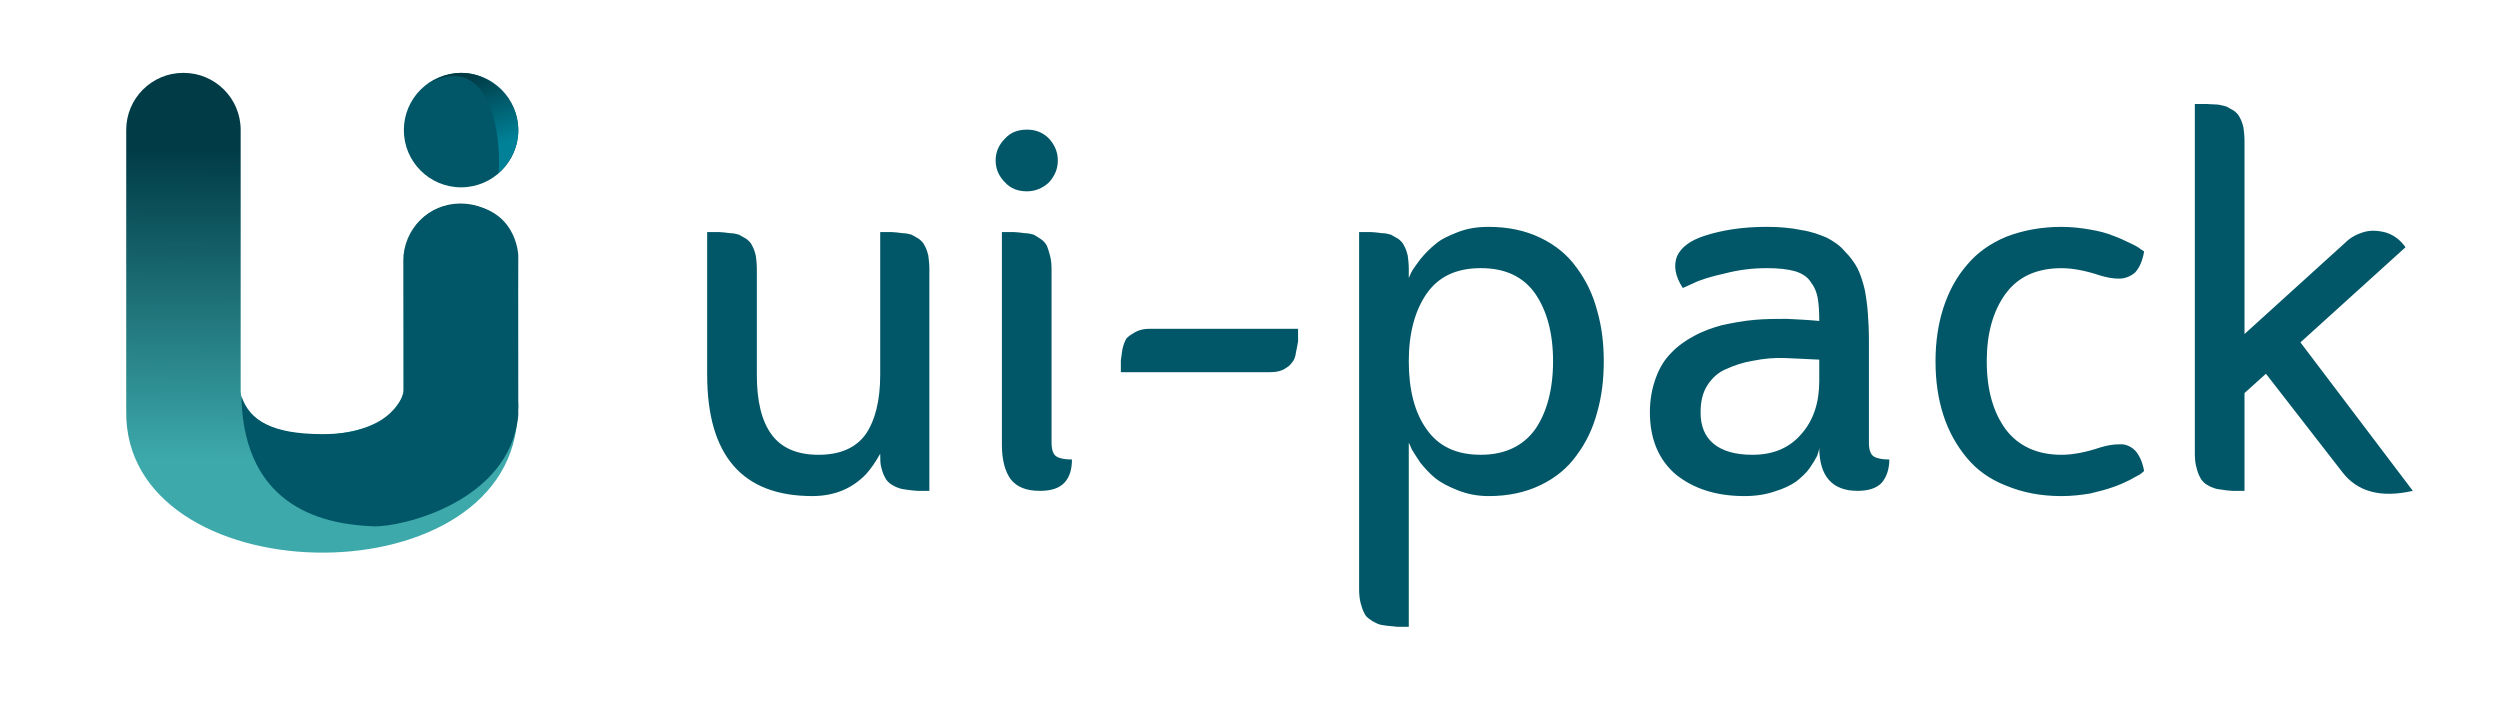
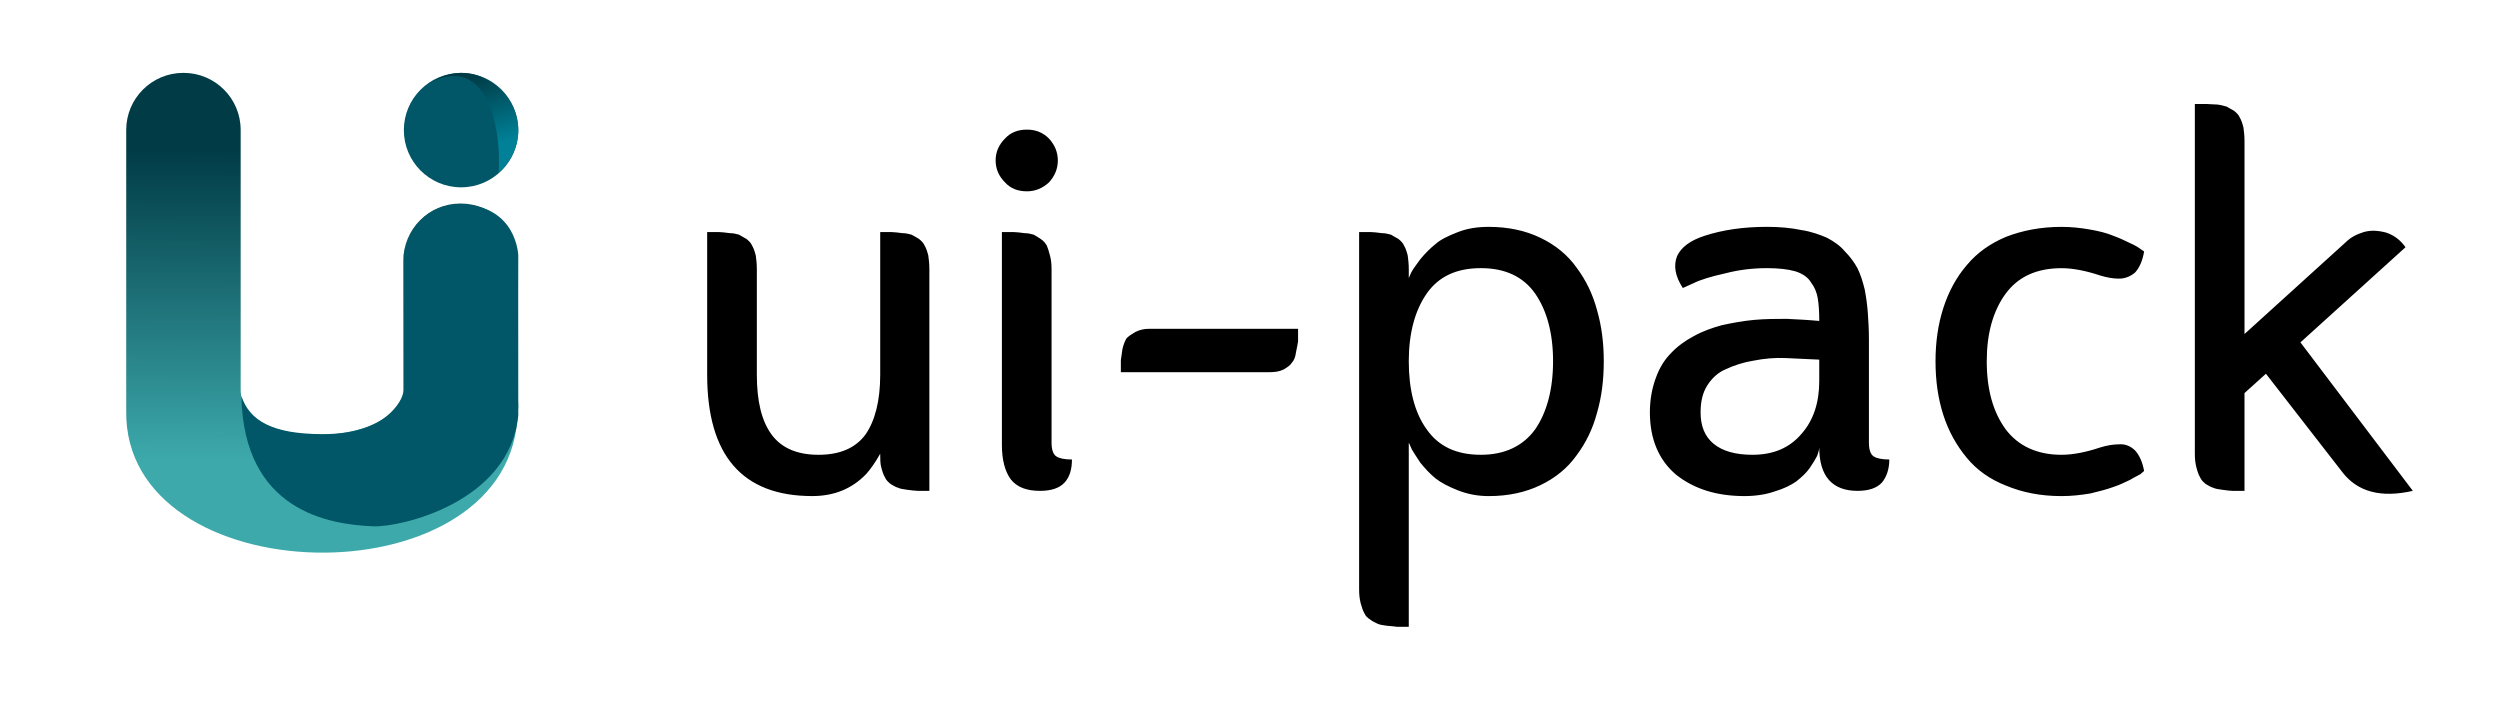
<svg xmlns="http://www.w3.org/2000/svg" fill-rule="evenodd" stroke-linejoin="round" stroke-miterlimit="2" clip-rule="evenodd" viewBox="0 0 329 94">
+   <style>
+   svg{
+     color: #000;
+   }
+   @media(prefers-color-scheme: dark) {
+     svg{
+       color: #d9d9d9;
+     }
+   }
+   </style>
  <path fill="none" d="M0 0h328.374v93.172H0z" />
  <path fill="url(#_Linear1)" d="M461.875 291.942c0-23.942 19.437-43.379 43.378-43.379h.311c23.941 0 43.378 19.437 43.378 43.379v105.941c.509 3.408.524 6.363 0 8.481v1.084c0 1.985-.133 3.939-.392 5.855-10.707 138.811-299.581 132.324-297.492-7.113V192.552c0-23.942 19.437-43.379 43.378-43.379h.311c23.941 0 43.378 19.437 43.378 43.379v197.737c.231 47.812 121.551 43.686 123.75-.182v-98.165z" transform="matrix(.17299 0 0 .17299 -26.82011 -16.21465)" />
  <circle cx="505.408" cy="199.361" r="43.534" fill="#015767" transform="matrix(.17299 0 0 .17299 -26.75313 -17.36577)" />
  <path fill="#015767" d="M31.765 52.11c.29 15.15 11.513 16.915 17.366 17.153 3.58.145 17.938-3.149 19.075-14.583-.026-14.924 0-21.037 0-21.037s-.138-6.541-7.531-6.773c-6.603 0-7.531 6.613-7.531 6.613v18.059c.007.09-1.285 5.64-10.77 5.591-6.544-.034-9.506-1.732-10.609-5.022z" />
  <path fill="url(#_Linear2)" d="M536.393 120.512c-49.664-12.506-45.037 47.959-34.556 79.066 0 0-23.931-10.574-23.931-38.534 0-17.774 18.759-53.685 58.487-40.532z" transform="matrix(-.16739 .04365 .04365 .16739 140.9165 -32.5764)" />
  <g>
-     <path fill="#015767" fill-rule="nonzero" d="M99.6 35.427v13.897c0 3.44.619 6.054 1.926 7.843 1.307 1.789 3.371 2.683 6.192 2.683 2.821 0 4.885-.894 6.192-2.683 1.238-1.789 1.926-4.403 1.926-7.843V30.542h1.514c.344 0 .826.069 1.376.138.55 0 .963.138 1.238.206.275.138.619.344.963.55.344.275.619.55.757.894.206.344.344.757.482 1.307.069.482.138 1.101.138 1.789v29.17h-1.514c-.344 0-.826-.069-1.376-.138-.55-.069-.963-.138-1.238-.275-.275-.069-.619-.275-.963-.482-.344-.275-.619-.55-.757-.894-.206-.344-.344-.757-.482-1.307-.138-.482-.138-1.101-.138-1.789-.619 1.101-1.238 1.995-1.858 2.683-1.858 1.926-4.197 2.889-7.086 2.889-9.219 0-13.828-5.366-13.828-15.961V30.542h1.582c.344 0 .826.069 1.376.138.55 0 .963.138 1.238.206.275.138.55.344.963.55.344.275.619.55.757.894.206.344.344.757.482 1.307.069.482.138 1.101.138 1.789zM131.85 58.543V30.542h1.582c.344 0 .826.069 1.376.138.55 0 .963.138 1.238.206.275.138.55.344.894.55.413.275.619.55.826.894.138.344.275.757.413 1.307.138.482.206 1.101.206 1.789v22.841c0 .894.206 1.514.619 1.789.413.275 1.101.413 2.064.413 0 1.238-.275 2.27-.963 3.027-.688.757-1.789 1.101-3.233 1.101-1.789 0-3.027-.482-3.853-1.514-.757-1.032-1.17-2.545-1.17-4.541zm.413-34.536c-.826-.826-1.238-1.789-1.238-2.889 0-1.101.413-2.064 1.238-2.889.757-.826 1.72-1.17 2.889-1.17 1.101 0 2.064.344 2.889 1.17.757.826 1.17 1.789 1.17 2.889 0 1.101-.413 2.064-1.17 2.889-.826.757-1.789 1.17-2.889 1.17-1.17 0-2.133-.344-2.889-1.17zM167.042 48.98h-19.538v-1.582c.069-.413.138-.894.206-1.445.138-.619.344-1.101.55-1.445.275-.275.688-.55 1.17-.826.55-.275 1.101-.413 1.858-.413h19.538v1.651c-.069.344-.138.894-.275 1.445-.069.619-.275 1.101-.55 1.376-.206.344-.619.619-1.101.894-.55.275-1.17.344-1.858.344zM185.395 36.596c.138-.275.206-.55.413-.894.138-.275.55-.826 1.101-1.582.619-.757 1.307-1.445 1.995-1.995.688-.619 1.72-1.101 2.958-1.582 1.238-.482 2.545-.688 4.059-.688 2.545 0 4.816.482 6.811 1.445 1.995.963 3.577 2.27 4.747 3.921 1.238 1.651 2.133 3.509 2.683 5.573.619 2.133.894 4.334.894 6.742 0 2.477-.275 4.678-.894 6.811-.55 2.064-1.445 3.921-2.683 5.573-1.17 1.651-2.752 2.958-4.747 3.921-1.995.963-4.265 1.445-6.811 1.445-1.514 0-2.821-.275-4.059-.757-1.238-.482-2.27-1.032-2.958-1.582-.757-.619-1.376-1.307-1.995-2.064-.55-.826-.894-1.376-1.101-1.72-.206-.413-.275-.688-.413-.894v24.217h-1.582c-.344-.069-.757-.069-1.307-.138-.55-.069-.963-.138-1.238-.275-.275-.138-.619-.275-.963-.55-.344-.206-.619-.482-.757-.826-.206-.344-.344-.826-.482-1.307-.138-.55-.206-1.101-.206-1.858V30.542h1.582c.344 0 .826.069 1.376.138.55 0 .963.138 1.238.206.275.138.55.344.963.55.344.275.619.55.757.894.206.344.344.757.482 1.307.069.482.138 1.101.138 1.789v1.17zm2.339 19.882c1.582 2.27 3.921 3.371 7.155 3.371 3.165 0 5.573-1.17 7.155-3.371 1.514-2.202 2.339-5.229 2.339-8.944s-.826-6.673-2.339-8.875c-1.582-2.27-3.99-3.371-7.155-3.371-3.233 0-5.573 1.101-7.155 3.371-1.514 2.202-2.339 5.16-2.339 8.875 0 3.715.757 6.742 2.339 8.944zM245.95 44.714v13.553c0 .894.206 1.514.619 1.789.413.275 1.101.413 2.064.413 0 1.238-.344 2.27-.963 3.027-.688.757-1.789 1.101-3.233 1.101-3.302 0-5.022-1.926-5.022-5.71 0 .275-.138.688-.275 1.101-.206.413-.55.963-.963 1.582-.482.688-1.101 1.238-1.789 1.789-.688.482-1.651.963-2.821 1.307-1.17.413-2.545.619-3.99.619-3.715 0-6.673-.963-9.012-2.821-2.27-1.926-3.44-4.678-3.44-8.187 0-1.651.275-3.165.757-4.472.482-1.376 1.17-2.477 1.995-3.302.826-.894 1.858-1.651 3.027-2.27 1.238-.688 2.477-1.101 3.715-1.445 1.307-.275 2.683-.55 4.197-.688 1.514-.138 2.958-.138 4.334-.138 1.376.069 2.821.138 4.265.275 0-1.238-.069-2.27-.206-3.027-.138-.757-.413-1.445-.894-2.064-.413-.688-1.17-1.17-2.064-1.445-.963-.275-2.202-.413-3.715-.413-1.858 0-3.646.206-5.504.688-1.858.413-3.233.826-4.197 1.307l-1.376.619c-1.032-1.582-1.238-2.958-.757-4.197.55-1.17 1.72-2.064 3.646-2.683 2.339-.757 5.022-1.17 8.187-1.17 1.651 0 3.165.138 4.472.413 1.376.206 2.477.619 3.44 1.032.894.482 1.72 1.032 2.339 1.789.688.688 1.238 1.445 1.651 2.202.413.826.688 1.72.963 2.821.206 1.101.344 2.133.413 3.165.069.963.138 2.133.138 3.44zm-22.153 9.563c0 1.789.55 3.165 1.72 4.128 1.17.963 2.889 1.445 5.091 1.445 2.752 0 4.885-.894 6.467-2.752 1.582-1.789 2.339-4.128 2.339-6.949v-2.821c-1.445-.069-2.958-.138-4.403-.206-1.445-.069-2.889.069-4.265.344-1.307.206-2.545.619-3.577 1.101-1.032.413-1.858 1.17-2.477 2.133-.619.963-.894 2.133-.894 3.577zM263.933 38.66c-1.651 2.27-2.477 5.229-2.477 8.875 0 3.715.826 6.673 2.477 8.944 1.651 2.202 4.128 3.371 7.361 3.371 1.514 0 3.233-.344 5.091-.963.894-.275 1.72-.413 2.477-.413.757-.069 1.514.206 2.133.826.55.619.963 1.514 1.17 2.683-.138.138-.275.206-.482.413-.206.138-.688.344-1.376.757-.688.344-1.445.688-2.27.963-.757.275-1.789.55-2.958.826-1.238.206-2.477.344-3.784.344-2.752 0-5.16-.482-7.293-1.376-2.133-.826-3.853-2.064-5.16-3.646-1.376-1.651-2.408-3.509-3.096-5.641-.688-2.133-1.032-4.472-1.032-7.086 0-2.545.344-4.885 1.032-7.017.688-2.133 1.72-4.059 3.096-5.641 1.307-1.582 3.027-2.821 5.16-3.715 2.133-.826 4.541-1.307 7.293-1.307 1.307 0 2.545.138 3.715.344 1.238.206 2.27.482 3.096.826.757.275 1.514.619 2.202.963.619.275 1.101.55 1.445.826l.413.275c-.206 1.238-.619 2.133-1.17 2.752-.619.55-1.376.826-2.133.826-.757 0-1.582-.138-2.477-.413-1.858-.619-3.577-.963-5.091-.963-3.233 0-5.71 1.101-7.361 3.371zM295.376 64.597h-1.582c-.344 0-.757-.069-1.307-.138-.55-.069-.963-.138-1.238-.275-.275-.069-.619-.275-.963-.482-.344-.275-.619-.55-.757-.894-.206-.344-.344-.757-.482-1.307-.138-.482-.206-1.101-.206-1.789V13.687h1.582c.344 0 .826.069 1.376.069.55.069.963.206 1.238.275.275.138.55.344.963.55.344.275.619.55.757.894.206.344.344.757.482 1.307.069.482.138 1.101.138 1.789v25.386l13.278-12.04c.688-.688 1.514-1.101 2.408-1.376.963-.275 1.926-.206 2.958.069 1.032.344 1.858.963 2.545 1.926l-13.828 12.521 14.791 19.538c-4.197.963-7.293.138-9.288-2.477l-10.044-12.934-2.821 2.545v12.865z" />
+     <path fill="currentColor" fill-rule="nonzero" d="M99.6 35.427v13.897c0 3.44.619 6.054 1.926 7.843 1.307 1.789 3.371 2.683 6.192 2.683 2.821 0 4.885-.894 6.192-2.683 1.238-1.789 1.926-4.403 1.926-7.843V30.542h1.514c.344 0 .826.069 1.376.138.55 0 .963.138 1.238.206.275.138.619.344.963.55.344.275.619.55.757.894.206.344.344.757.482 1.307.069.482.138 1.101.138 1.789v29.17h-1.514c-.344 0-.826-.069-1.376-.138-.55-.069-.963-.138-1.238-.275-.275-.069-.619-.275-.963-.482-.344-.275-.619-.55-.757-.894-.206-.344-.344-.757-.482-1.307-.138-.482-.138-1.101-.138-1.789-.619 1.101-1.238 1.995-1.858 2.683-1.858 1.926-4.197 2.889-7.086 2.889-9.219 0-13.828-5.366-13.828-15.961V30.542h1.582c.344 0 .826.069 1.376.138.55 0 .963.138 1.238.206.275.138.55.344.963.55.344.275.619.55.757.894.206.344.344.757.482 1.307.069.482.138 1.101.138 1.789zM131.85 58.543V30.542h1.582c.344 0 .826.069 1.376.138.55 0 .963.138 1.238.206.275.138.55.344.894.55.413.275.619.55.826.894.138.344.275.757.413 1.307.138.482.206 1.101.206 1.789v22.841c0 .894.206 1.514.619 1.789.413.275 1.101.413 2.064.413 0 1.238-.275 2.27-.963 3.027-.688.757-1.789 1.101-3.233 1.101-1.789 0-3.027-.482-3.853-1.514-.757-1.032-1.17-2.545-1.17-4.541zm.413-34.536c-.826-.826-1.238-1.789-1.238-2.889 0-1.101.413-2.064 1.238-2.889.757-.826 1.72-1.17 2.889-1.17 1.101 0 2.064.344 2.889 1.17.757.826 1.17 1.789 1.17 2.889 0 1.101-.413 2.064-1.17 2.889-.826.757-1.789 1.17-2.889 1.17-1.17 0-2.133-.344-2.889-1.17zM167.042 48.98h-19.538v-1.582c.069-.413.138-.894.206-1.445.138-.619.344-1.101.55-1.445.275-.275.688-.55 1.17-.826.55-.275 1.101-.413 1.858-.413h19.538v1.651c-.069.344-.138.894-.275 1.445-.069.619-.275 1.101-.55 1.376-.206.344-.619.619-1.101.894-.55.275-1.17.344-1.858.344zM185.395 36.596c.138-.275.206-.55.413-.894.138-.275.55-.826 1.101-1.582.619-.757 1.307-1.445 1.995-1.995.688-.619 1.72-1.101 2.958-1.582 1.238-.482 2.545-.688 4.059-.688 2.545 0 4.816.482 6.811 1.445 1.995.963 3.577 2.27 4.747 3.921 1.238 1.651 2.133 3.509 2.683 5.573.619 2.133.894 4.334.894 6.742 0 2.477-.275 4.678-.894 6.811-.55 2.064-1.445 3.921-2.683 5.573-1.17 1.651-2.752 2.958-4.747 3.921-1.995.963-4.265 1.445-6.811 1.445-1.514 0-2.821-.275-4.059-.757-1.238-.482-2.27-1.032-2.958-1.582-.757-.619-1.376-1.307-1.995-2.064-.55-.826-.894-1.376-1.101-1.72-.206-.413-.275-.688-.413-.894v24.217h-1.582c-.344-.069-.757-.069-1.307-.138-.55-.069-.963-.138-1.238-.275-.275-.138-.619-.275-.963-.55-.344-.206-.619-.482-.757-.826-.206-.344-.344-.826-.482-1.307-.138-.55-.206-1.101-.206-1.858V30.542h1.582c.344 0 .826.069 1.376.138.55 0 .963.138 1.238.206.275.138.55.344.963.55.344.275.619.55.757.894.206.344.344.757.482 1.307.069.482.138 1.101.138 1.789v1.17zm2.339 19.882c1.582 2.27 3.921 3.371 7.155 3.371 3.165 0 5.573-1.17 7.155-3.371 1.514-2.202 2.339-5.229 2.339-8.944s-.826-6.673-2.339-8.875c-1.582-2.27-3.99-3.371-7.155-3.371-3.233 0-5.573 1.101-7.155 3.371-1.514 2.202-2.339 5.16-2.339 8.875 0 3.715.757 6.742 2.339 8.944zM245.95 44.714v13.553c0 .894.206 1.514.619 1.789.413.275 1.101.413 2.064.413 0 1.238-.344 2.27-.963 3.027-.688.757-1.789 1.101-3.233 1.101-3.302 0-5.022-1.926-5.022-5.71 0 .275-.138.688-.275 1.101-.206.413-.55.963-.963 1.582-.482.688-1.101 1.238-1.789 1.789-.688.482-1.651.963-2.821 1.307-1.17.413-2.545.619-3.99.619-3.715 0-6.673-.963-9.012-2.821-2.27-1.926-3.44-4.678-3.44-8.187 0-1.651.275-3.165.757-4.472.482-1.376 1.17-2.477 1.995-3.302.826-.894 1.858-1.651 3.027-2.27 1.238-.688 2.477-1.101 3.715-1.445 1.307-.275 2.683-.55 4.197-.688 1.514-.138 2.958-.138 4.334-.138 1.376.069 2.821.138 4.265.275 0-1.238-.069-2.27-.206-3.027-.138-.757-.413-1.445-.894-2.064-.413-.688-1.17-1.17-2.064-1.445-.963-.275-2.202-.413-3.715-.413-1.858 0-3.646.206-5.504.688-1.858.413-3.233.826-4.197 1.307l-1.376.619c-1.032-1.582-1.238-2.958-.757-4.197.55-1.17 1.72-2.064 3.646-2.683 2.339-.757 5.022-1.17 8.187-1.17 1.651 0 3.165.138 4.472.413 1.376.206 2.477.619 3.44 1.032.894.482 1.72 1.032 2.339 1.789.688.688 1.238 1.445 1.651 2.202.413.826.688 1.72.963 2.821.206 1.101.344 2.133.413 3.165.069.963.138 2.133.138 3.44zm-22.153 9.563c0 1.789.55 3.165 1.72 4.128 1.17.963 2.889 1.445 5.091 1.445 2.752 0 4.885-.894 6.467-2.752 1.582-1.789 2.339-4.128 2.339-6.949v-2.821c-1.445-.069-2.958-.138-4.403-.206-1.445-.069-2.889.069-4.265.344-1.307.206-2.545.619-3.577 1.101-1.032.413-1.858 1.17-2.477 2.133-.619.963-.894 2.133-.894 3.577zM263.933 38.66c-1.651 2.27-2.477 5.229-2.477 8.875 0 3.715.826 6.673 2.477 8.944 1.651 2.202 4.128 3.371 7.361 3.371 1.514 0 3.233-.344 5.091-.963.894-.275 1.72-.413 2.477-.413.757-.069 1.514.206 2.133.826.55.619.963 1.514 1.17 2.683-.138.138-.275.206-.482.413-.206.138-.688.344-1.376.757-.688.344-1.445.688-2.27.963-.757.275-1.789.55-2.958.826-1.238.206-2.477.344-3.784.344-2.752 0-5.16-.482-7.293-1.376-2.133-.826-3.853-2.064-5.16-3.646-1.376-1.651-2.408-3.509-3.096-5.641-.688-2.133-1.032-4.472-1.032-7.086 0-2.545.344-4.885 1.032-7.017.688-2.133 1.72-4.059 3.096-5.641 1.307-1.582 3.027-2.821 5.16-3.715 2.133-.826 4.541-1.307 7.293-1.307 1.307 0 2.545.138 3.715.344 1.238.206 2.27.482 3.096.826.757.275 1.514.619 2.202.963.619.275 1.101.55 1.445.826l.413.275c-.206 1.238-.619 2.133-1.17 2.752-.619.55-1.376.826-2.133.826-.757 0-1.582-.138-2.477-.413-1.858-.619-3.577-.963-5.091-.963-3.233 0-5.71 1.101-7.361 3.371zM295.376 64.597h-1.582c-.344 0-.757-.069-1.307-.138-.55-.069-.963-.138-1.238-.275-.275-.069-.619-.275-.963-.482-.344-.275-.619-.55-.757-.894-.206-.344-.344-.757-.482-1.307-.138-.482-.206-1.101-.206-1.789V13.687h1.582c.344 0 .826.069 1.376.069.55.069.963.206 1.238.275.275.138.55.344.963.55.344.275.619.55.757.894.206.344.344.757.482 1.307.069.482.138 1.101.138 1.789v25.386l13.278-12.04c.688-.688 1.514-1.101 2.408-1.376.963-.275 1.926-.206 2.958.069 1.032.344 1.858.963 2.545 1.926l-13.828 12.521 14.791 19.538c-4.197.963-7.293.138-9.288-2.477l-10.044-12.934-2.821 2.545v12.865z" />
  </g>
  <defs>
    <linearGradient id="_Linear1" x1="0" x2="1" y1="0" y2="0" gradientTransform="matrix(.84428 -237.918 237.918 .84428 297.076 444.388)" gradientUnits="userSpaceOnUse">
      <stop offset="0" stop-color="#3da9ab" />
      <stop offset="1" stop-color="#003b46" />
    </linearGradient>
    <linearGradient id="_Linear2" x1="0" x2="1" y1="0" y2="0" gradientTransform="matrix(4.28904 -55.4686 -55.4686 -4.28904 490.334 178.399)" gradientUnits="userSpaceOnUse">
      <stop offset="0" stop-color="#008197" />
      <stop offset="1" stop-color="#003b46" />
    </linearGradient>
  </defs>
</svg>
